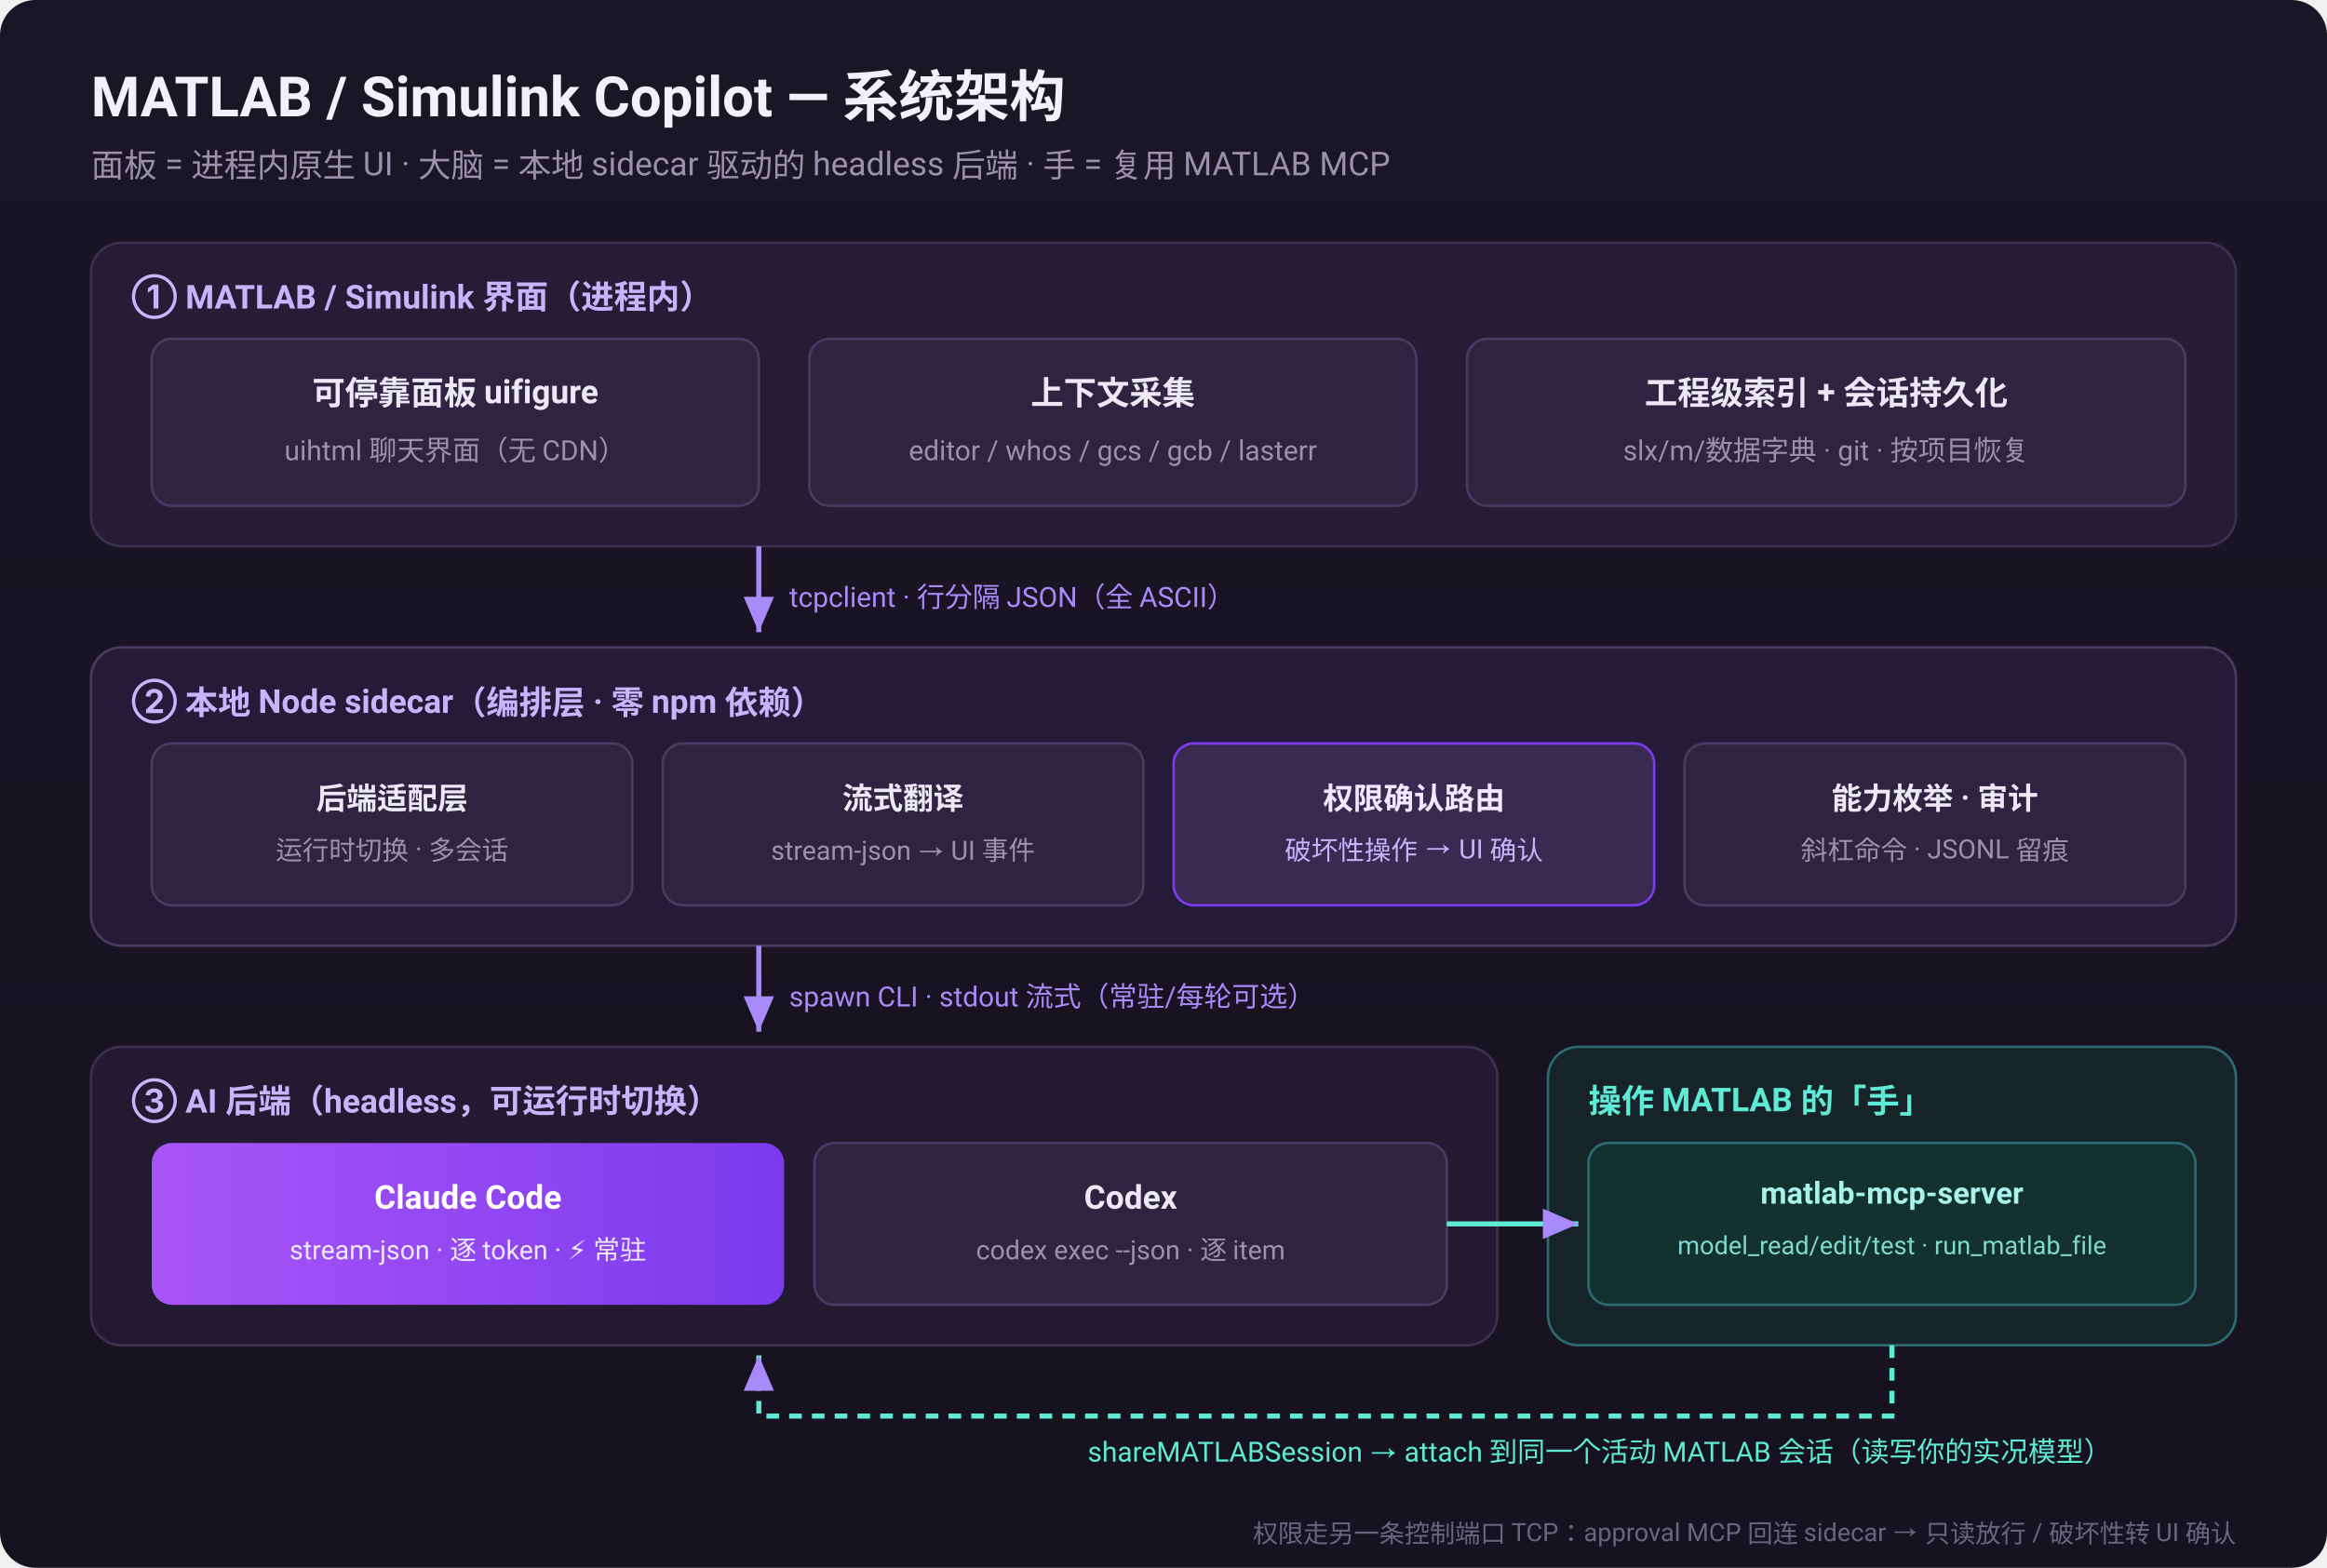
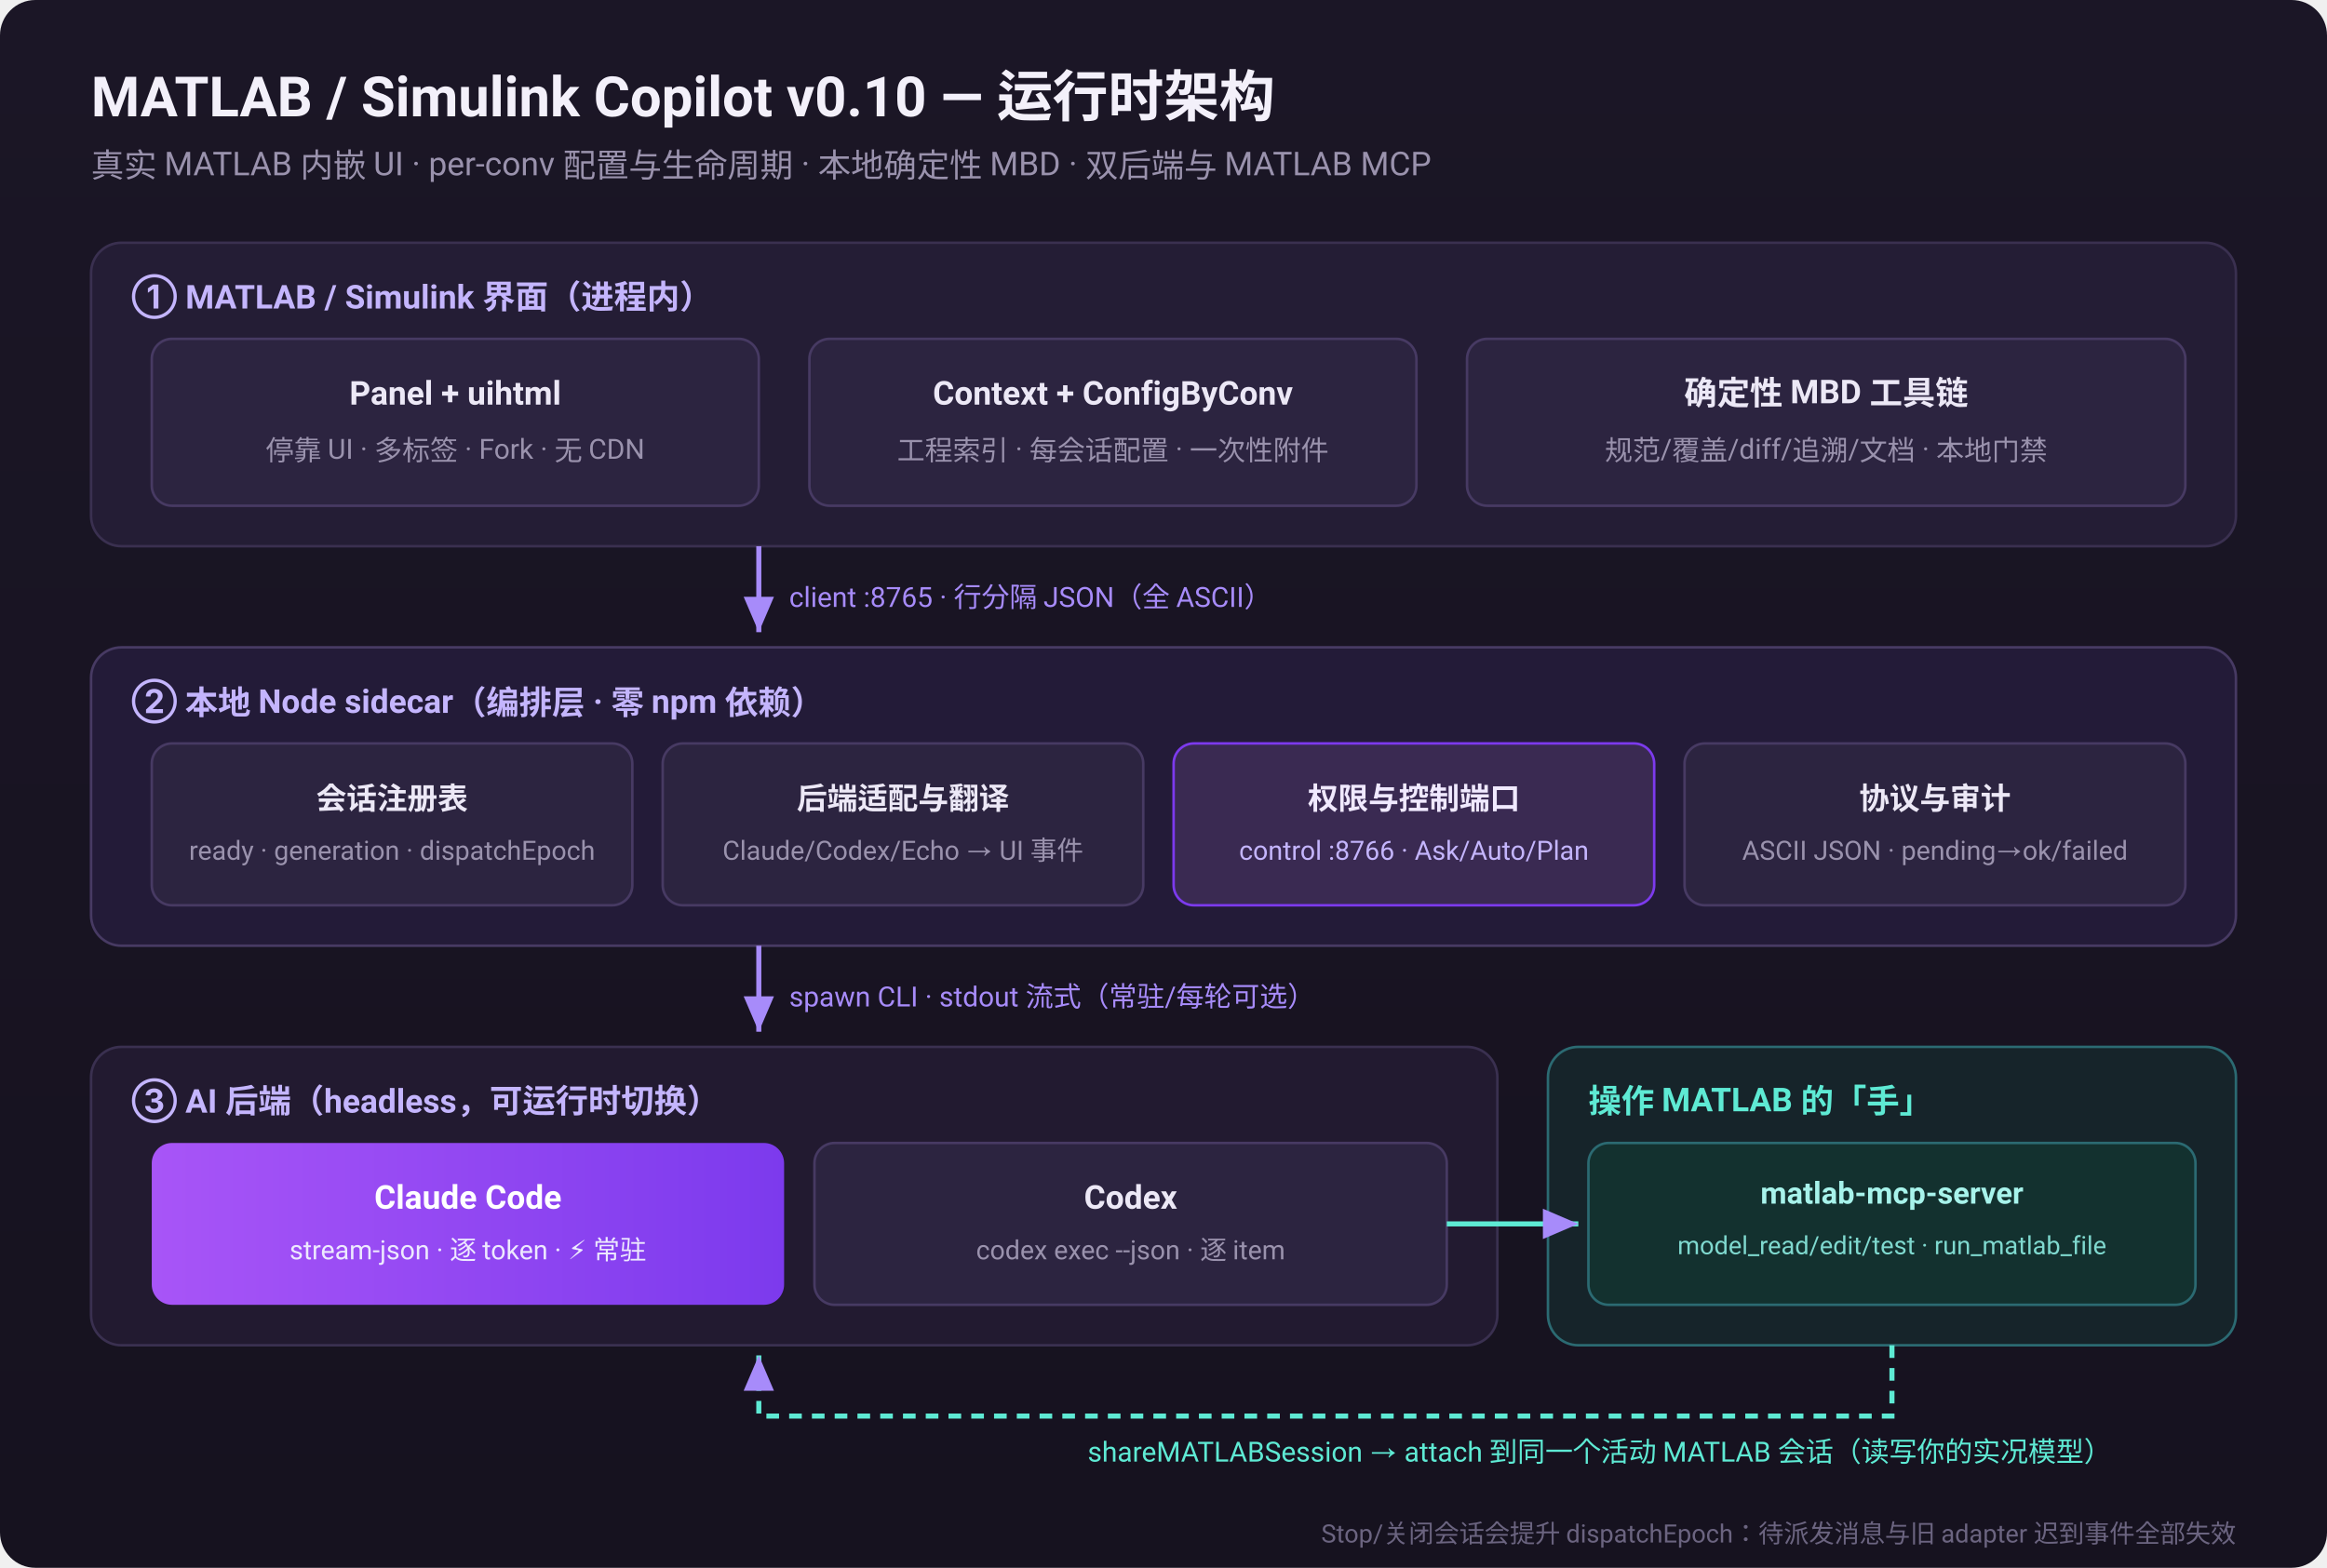
<svg xmlns="http://www.w3.org/2000/svg" viewBox="0 0 920 620" font-family="-apple-system,Segoe UI,Roboto,Helvetica,Arial,sans-serif">
  <defs>
    <linearGradient id="bg" x1="0" y1="0" x2="0" y2="1">
      <stop offset="0" stop-color="#1b1626" />
      <stop offset="1" stop-color="#16121f" />
    </linearGradient>
    <linearGradient id="brand" x1="0" y1="0" x2="1" y2="0">
      <stop offset="0" stop-color="#a855f7" />
      <stop offset="1" stop-color="#7c3aed" />
    </linearGradient>
    <marker id="arr" markerWidth="10" markerHeight="10" refX="7" refY="3" orient="auto">
      <path d="M0,0 L7,3 L0,6 Z" fill="#a78bfa" />
    </marker>
  </defs>
  <rect width="920" height="620" rx="14" fill="url(#bg)" />
-   <text x="36" y="46" fill="#f3f0fa" font-size="22" font-weight="700">MATLAB / Simulink Copilot — 系统架构</text>
-   <text x="36" y="70" fill="#9a92ad" font-size="13">面板 = 进程内原生 UI · 大脑 = 本地 sidecar 驱动的 headless 后端 · 手 = 复用 MATLAB MCP</text>
+   <text x="36" y="46" fill="#f3f0fa" font-size="22" font-weight="700">MATLAB / Simulink Copilot v0.10 — 运行时架构</text>
+   <text x="36" y="70" fill="#9a92ad" font-size="13">真实 MATLAB 内嵌 UI · per-conv 配置与生命周期 · 本地确定性 MBD · 双后端与 MATLAB MCP</text>
  <rect x="36" y="96" width="848" height="120" rx="12" fill="#241d35" stroke="#3a3050" />
  <text x="52" y="122" fill="#c4b5fd" font-size="13" font-weight="700">① MATLAB / Simulink 界面（进程内）</text>
  <rect x="60" y="134" width="240" height="66" rx="8" fill="#2c2440" stroke="#473a63" />
-   <text x="180" y="160" fill="#ece8f6" font-size="13" font-weight="600" text-anchor="middle">可停靠面板 uifigure</text>
-   <text x="180" y="182" fill="#9a92ad" font-size="11" text-anchor="middle">uihtml 聊天界面（无 CDN）</text>
+   <text x="180" y="160" fill="#ece8f6" font-size="13" font-weight="600" text-anchor="middle">Panel + uihtml</text>
+   <text x="180" y="182" fill="#9a92ad" font-size="11" text-anchor="middle">停靠 UI · 多标签 · Fork · 无 CDN</text>
  <rect x="320" y="134" width="240" height="66" rx="8" fill="#2c2440" stroke="#473a63" />
-   <text x="440" y="160" fill="#ece8f6" font-size="13" font-weight="600" text-anchor="middle">上下文采集</text>
-   <text x="440" y="182" fill="#9a92ad" font-size="11" text-anchor="middle">editor / whos / gcs / gcb / lasterr</text>
+   <text x="440" y="160" fill="#ece8f6" font-size="13" font-weight="600" text-anchor="middle">Context + ConfigByConv</text>
+   <text x="440" y="182" fill="#9a92ad" font-size="11" text-anchor="middle">工程索引 · 每会话配置 · 一次性附件</text>
  <rect x="580" y="134" width="284" height="66" rx="8" fill="#2c2440" stroke="#473a63" />
-   <text x="722" y="160" fill="#ece8f6" font-size="13" font-weight="600" text-anchor="middle">工程级索引 + 会话持久化</text>
-   <text x="722" y="182" fill="#9a92ad" font-size="11" text-anchor="middle">slx/m/数据字典 · git · 按项目恢复</text>
+   <text x="722" y="160" fill="#ece8f6" font-size="13" font-weight="600" text-anchor="middle">确定性 MBD 工具链</text>
+   <text x="722" y="182" fill="#9a92ad" font-size="11" text-anchor="middle">规范/覆盖/diff/追溯/文档 · 本地门禁</text>
  <line x1="300" y1="216" x2="300" y2="250" stroke="#a78bfa" stroke-width="2" marker-end="url(#arr)" />
-   <text x="312" y="240" fill="#a78bfa" font-size="11">tcpclient · 行分隔 JSON（全 ASCII）</text>
+   <text x="312" y="240" fill="#a78bfa" font-size="11">client :8765 · 行分隔 JSON（全 ASCII）</text>
  <rect x="36" y="256" width="848" height="118" rx="12" fill="#231b38" stroke="#473a63" />
  <text x="52" y="282" fill="#c4b5fd" font-size="13" font-weight="700">② 本地 Node sidecar（编排层 · 零 npm 依赖）</text>
  <rect x="60" y="294" width="190" height="64" rx="8" fill="#2c2440" stroke="#473a63" />
-   <text x="155" y="320" fill="#ece8f6" font-size="12" font-weight="600" text-anchor="middle">后端适配层</text>
-   <text x="155" y="340" fill="#9a92ad" font-size="10.5" text-anchor="middle">运行时切换 · 多会话</text>
+   <text x="155" y="320" fill="#ece8f6" font-size="12" font-weight="600" text-anchor="middle">会话注册表</text>
+   <text x="155" y="340" fill="#9a92ad" font-size="10.5" text-anchor="middle">ready · generation · dispatchEpoch</text>
  <rect x="262" y="294" width="190" height="64" rx="8" fill="#2c2440" stroke="#473a63" />
-   <text x="357" y="320" fill="#ece8f6" font-size="12" font-weight="600" text-anchor="middle">流式翻译</text>
-   <text x="357" y="340" fill="#9a92ad" font-size="10.5" text-anchor="middle">stream-json → UI 事件</text>
+   <text x="357" y="320" fill="#ece8f6" font-size="12" font-weight="600" text-anchor="middle">后端适配与翻译</text>
+   <text x="357" y="340" fill="#9a92ad" font-size="10.5" text-anchor="middle">Claude/Codex/Echo → UI 事件</text>
  <rect x="464" y="294" width="190" height="64" rx="8" fill="#3a2a52" stroke="#7c3aed" />
-   <text x="559" y="320" fill="#f0e9ff" font-size="12" font-weight="600" text-anchor="middle">权限确认路由</text>
-   <text x="559" y="340" fill="#c4b5fd" font-size="10.5" text-anchor="middle">破坏性操作 → UI 确认</text>
+   <text x="559" y="320" fill="#f0e9ff" font-size="12" font-weight="600" text-anchor="middle">权限与控制端口</text>
+   <text x="559" y="340" fill="#c4b5fd" font-size="10.5" text-anchor="middle">control :8766 · Ask/Auto/Plan</text>
  <rect x="666" y="294" width="198" height="64" rx="8" fill="#2c2440" stroke="#473a63" />
-   <text x="765" y="320" fill="#ece8f6" font-size="12" font-weight="600" text-anchor="middle">能力枚举 · 审计</text>
-   <text x="765" y="340" fill="#9a92ad" font-size="10.5" text-anchor="middle">斜杠命令 · JSONL 留痕</text>
+   <text x="765" y="320" fill="#ece8f6" font-size="12" font-weight="600" text-anchor="middle">协议与审计</text>
+   <text x="765" y="340" fill="#9a92ad" font-size="10.5" text-anchor="middle">ASCII JSON · pending→ok/failed</text>
  <line x1="300" y1="374" x2="300" y2="408" stroke="#a78bfa" stroke-width="2" marker-end="url(#arr)" />
  <text x="312" y="398" fill="#a78bfa" font-size="11">spawn CLI · stdout 流式（常驻/每轮可选）</text>
  <rect x="36" y="414" width="556" height="118" rx="12" fill="#221a30" stroke="#3a3050" />
  <text x="52" y="440" fill="#c4b5fd" font-size="13" font-weight="700">③ AI 后端（headless，可运行时切换）</text>
  <rect x="60" y="452" width="250" height="64" rx="8" fill="url(#brand)" />
  <text x="185" y="478" fill="#fff" font-size="13" font-weight="700" text-anchor="middle">Claude Code</text>
  <text x="185" y="498" fill="#ede9fe" font-size="10.5" text-anchor="middle">stream-json · 逐 token · ⚡ 常驻</text>
  <rect x="322" y="452" width="250" height="64" rx="8" fill="#2c2440" stroke="#473a63" />
  <text x="447" y="478" fill="#ece8f6" font-size="13" font-weight="700" text-anchor="middle">Codex</text>
  <text x="447" y="498" fill="#9a92ad" font-size="10.5" text-anchor="middle">codex exec --json · 逐 item</text>
  <rect x="612" y="414" width="272" height="118" rx="12" fill="#16242a" stroke="#2b6a72" />
  <text x="628" y="440" fill="#5eead4" font-size="13" font-weight="700">操作 MATLAB 的「手」</text>
  <rect x="628" y="452" width="240" height="64" rx="8" fill="#13312f" stroke="#2b6a72" />
  <text x="748" y="476" fill="#a7f3eb" font-size="12" font-weight="600" text-anchor="middle">matlab-mcp-server</text>
  <text x="748" y="496" fill="#7fd9cf" font-size="10" text-anchor="middle">model_read/edit/test · run_matlab_file</text>
  <line x1="572" y1="484" x2="624" y2="484" stroke="#5eead4" stroke-width="2" marker-end="url(#arr)" />
  <path d="M748,532 L748,560 L300,560 L300,536" fill="none" stroke="#5eead4" stroke-width="2" stroke-dasharray="5 4" marker-end="url(#arr)" />
  <text x="430" y="578" fill="#5eead4" font-size="11">shareMATLABSession → attach 到同一个活动 MATLAB 会话（读写你的实况模型）</text>
-   <text x="884" y="610" fill="#6b6480" font-size="10" text-anchor="end">权限走另一条控制端口 TCP：approval MCP 回连 sidecar → 只读放行 / 破坏性转 UI 确认</text>
+   <text x="884" y="610" fill="#6b6480" font-size="10" text-anchor="end">Stop/关闭会话会提升 dispatchEpoch：待派发消息与旧 adapter 迟到事件全部失效</text>
</svg>
